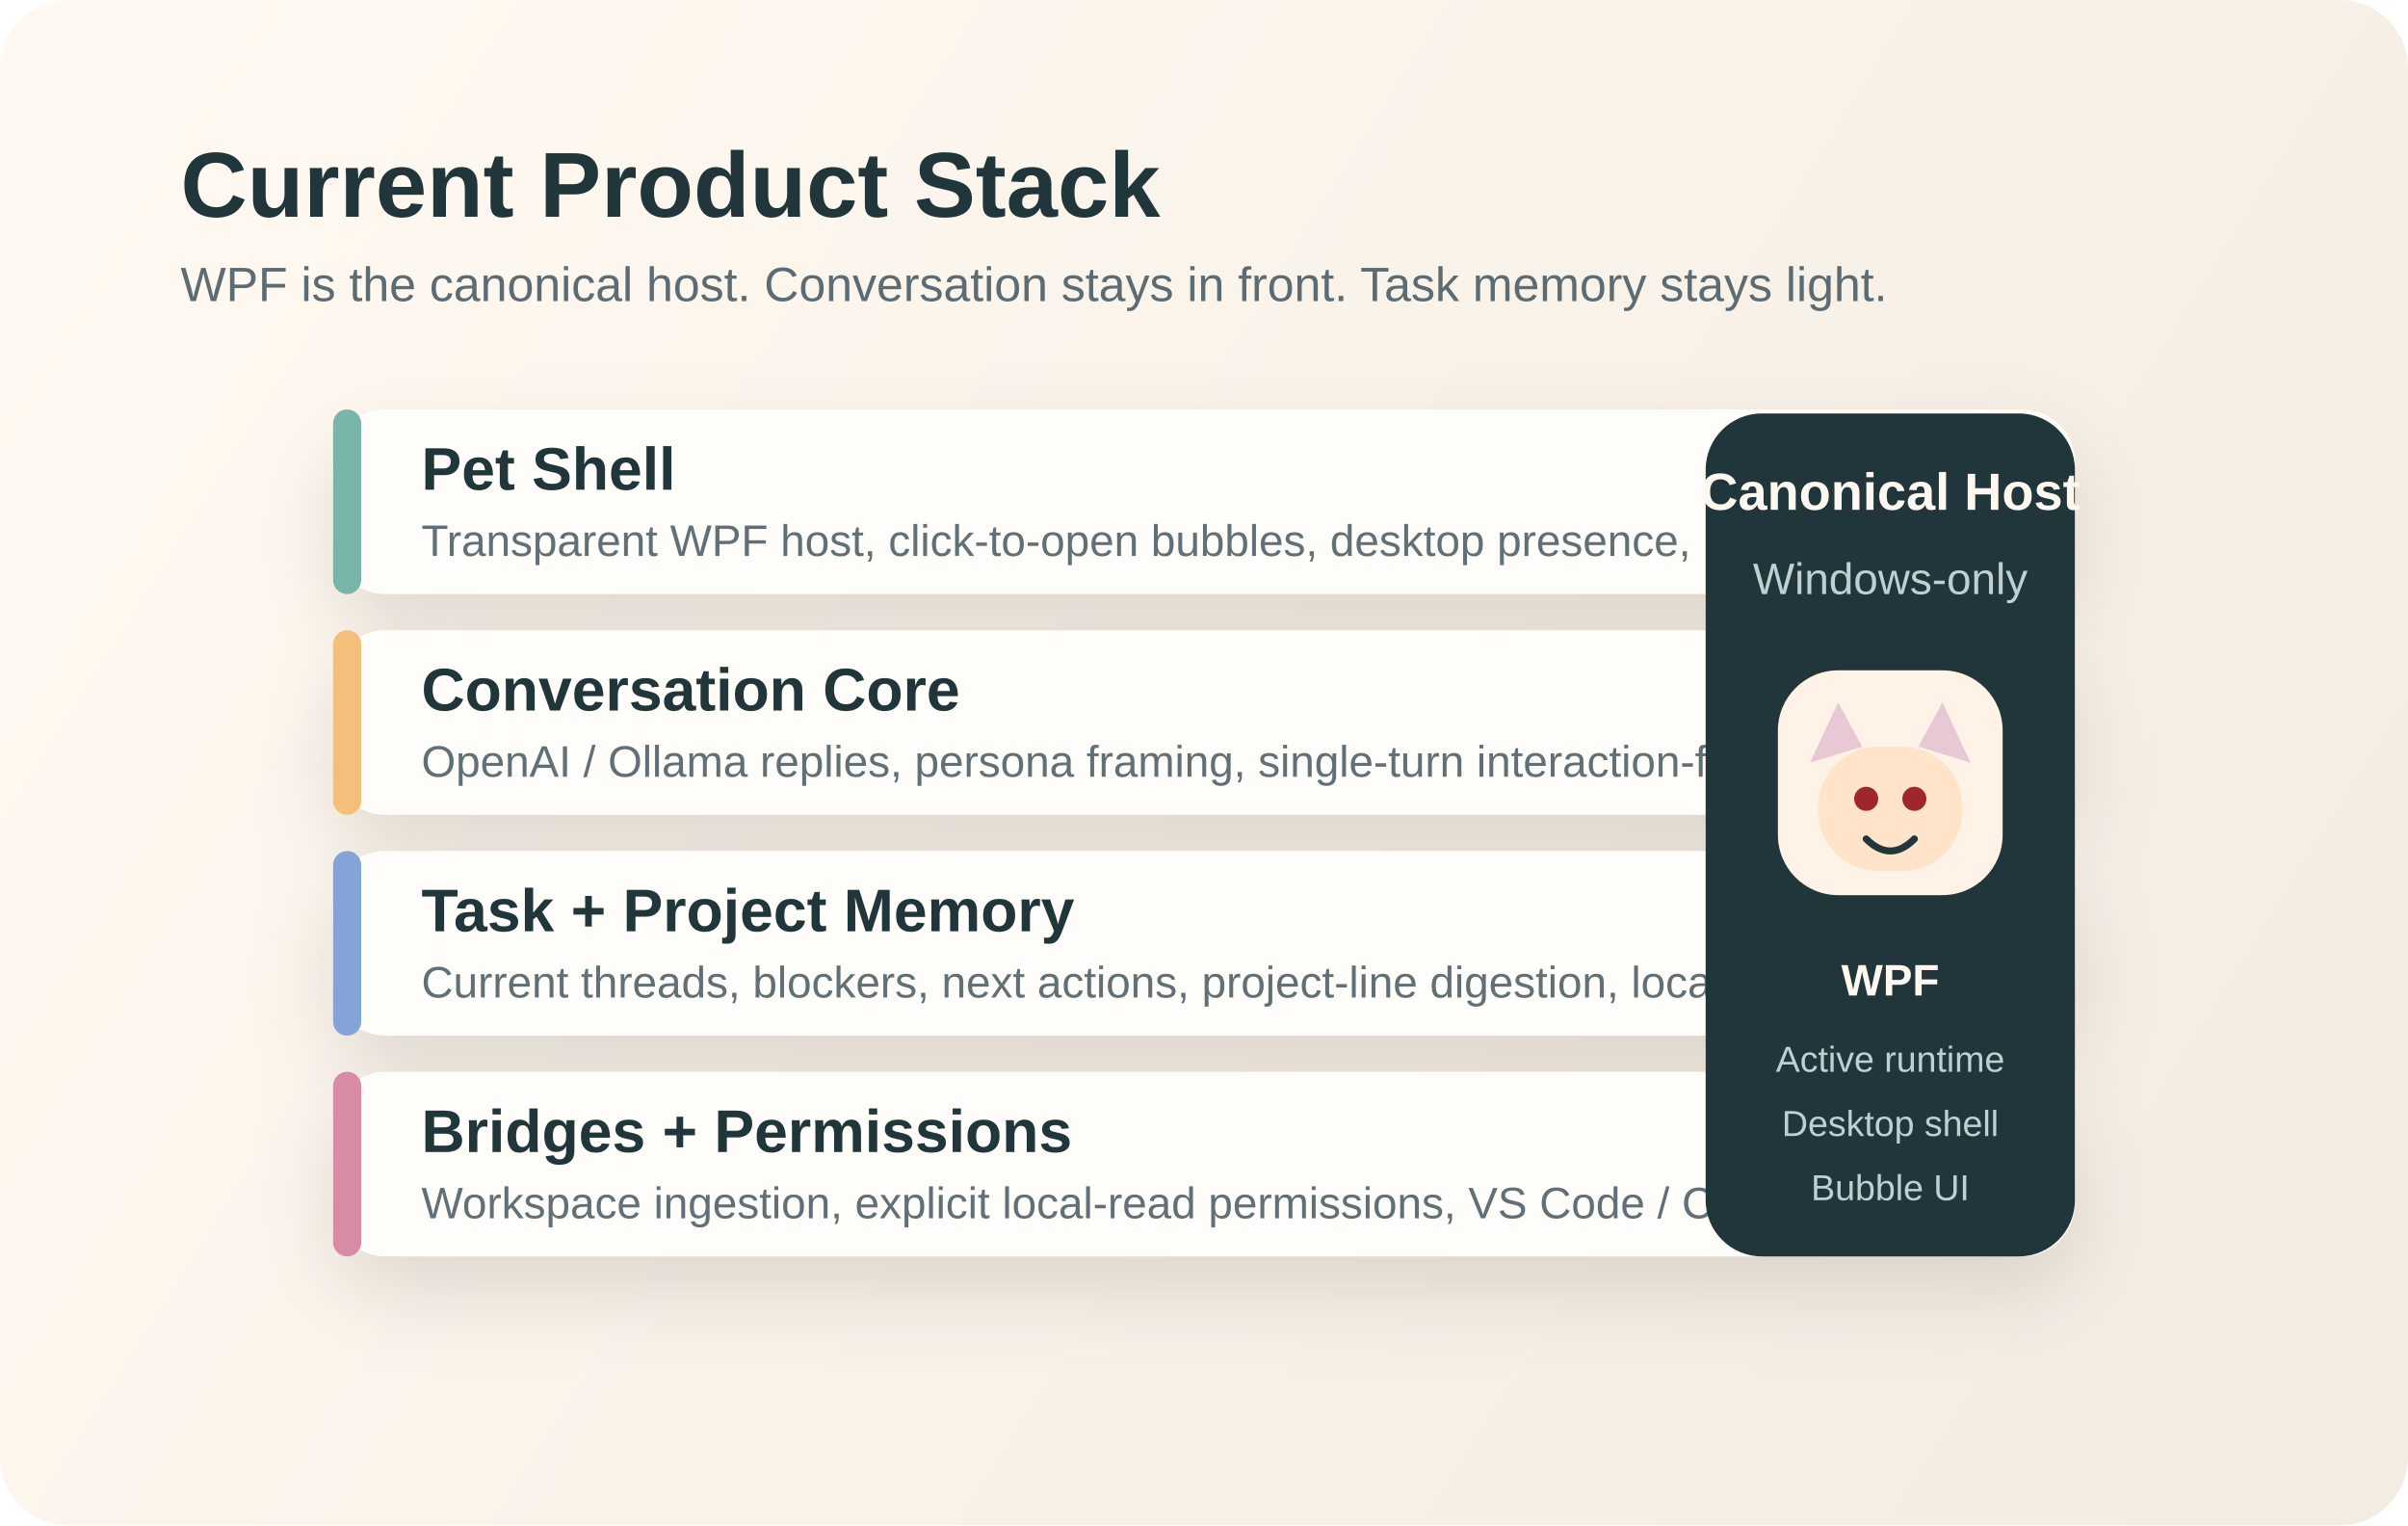
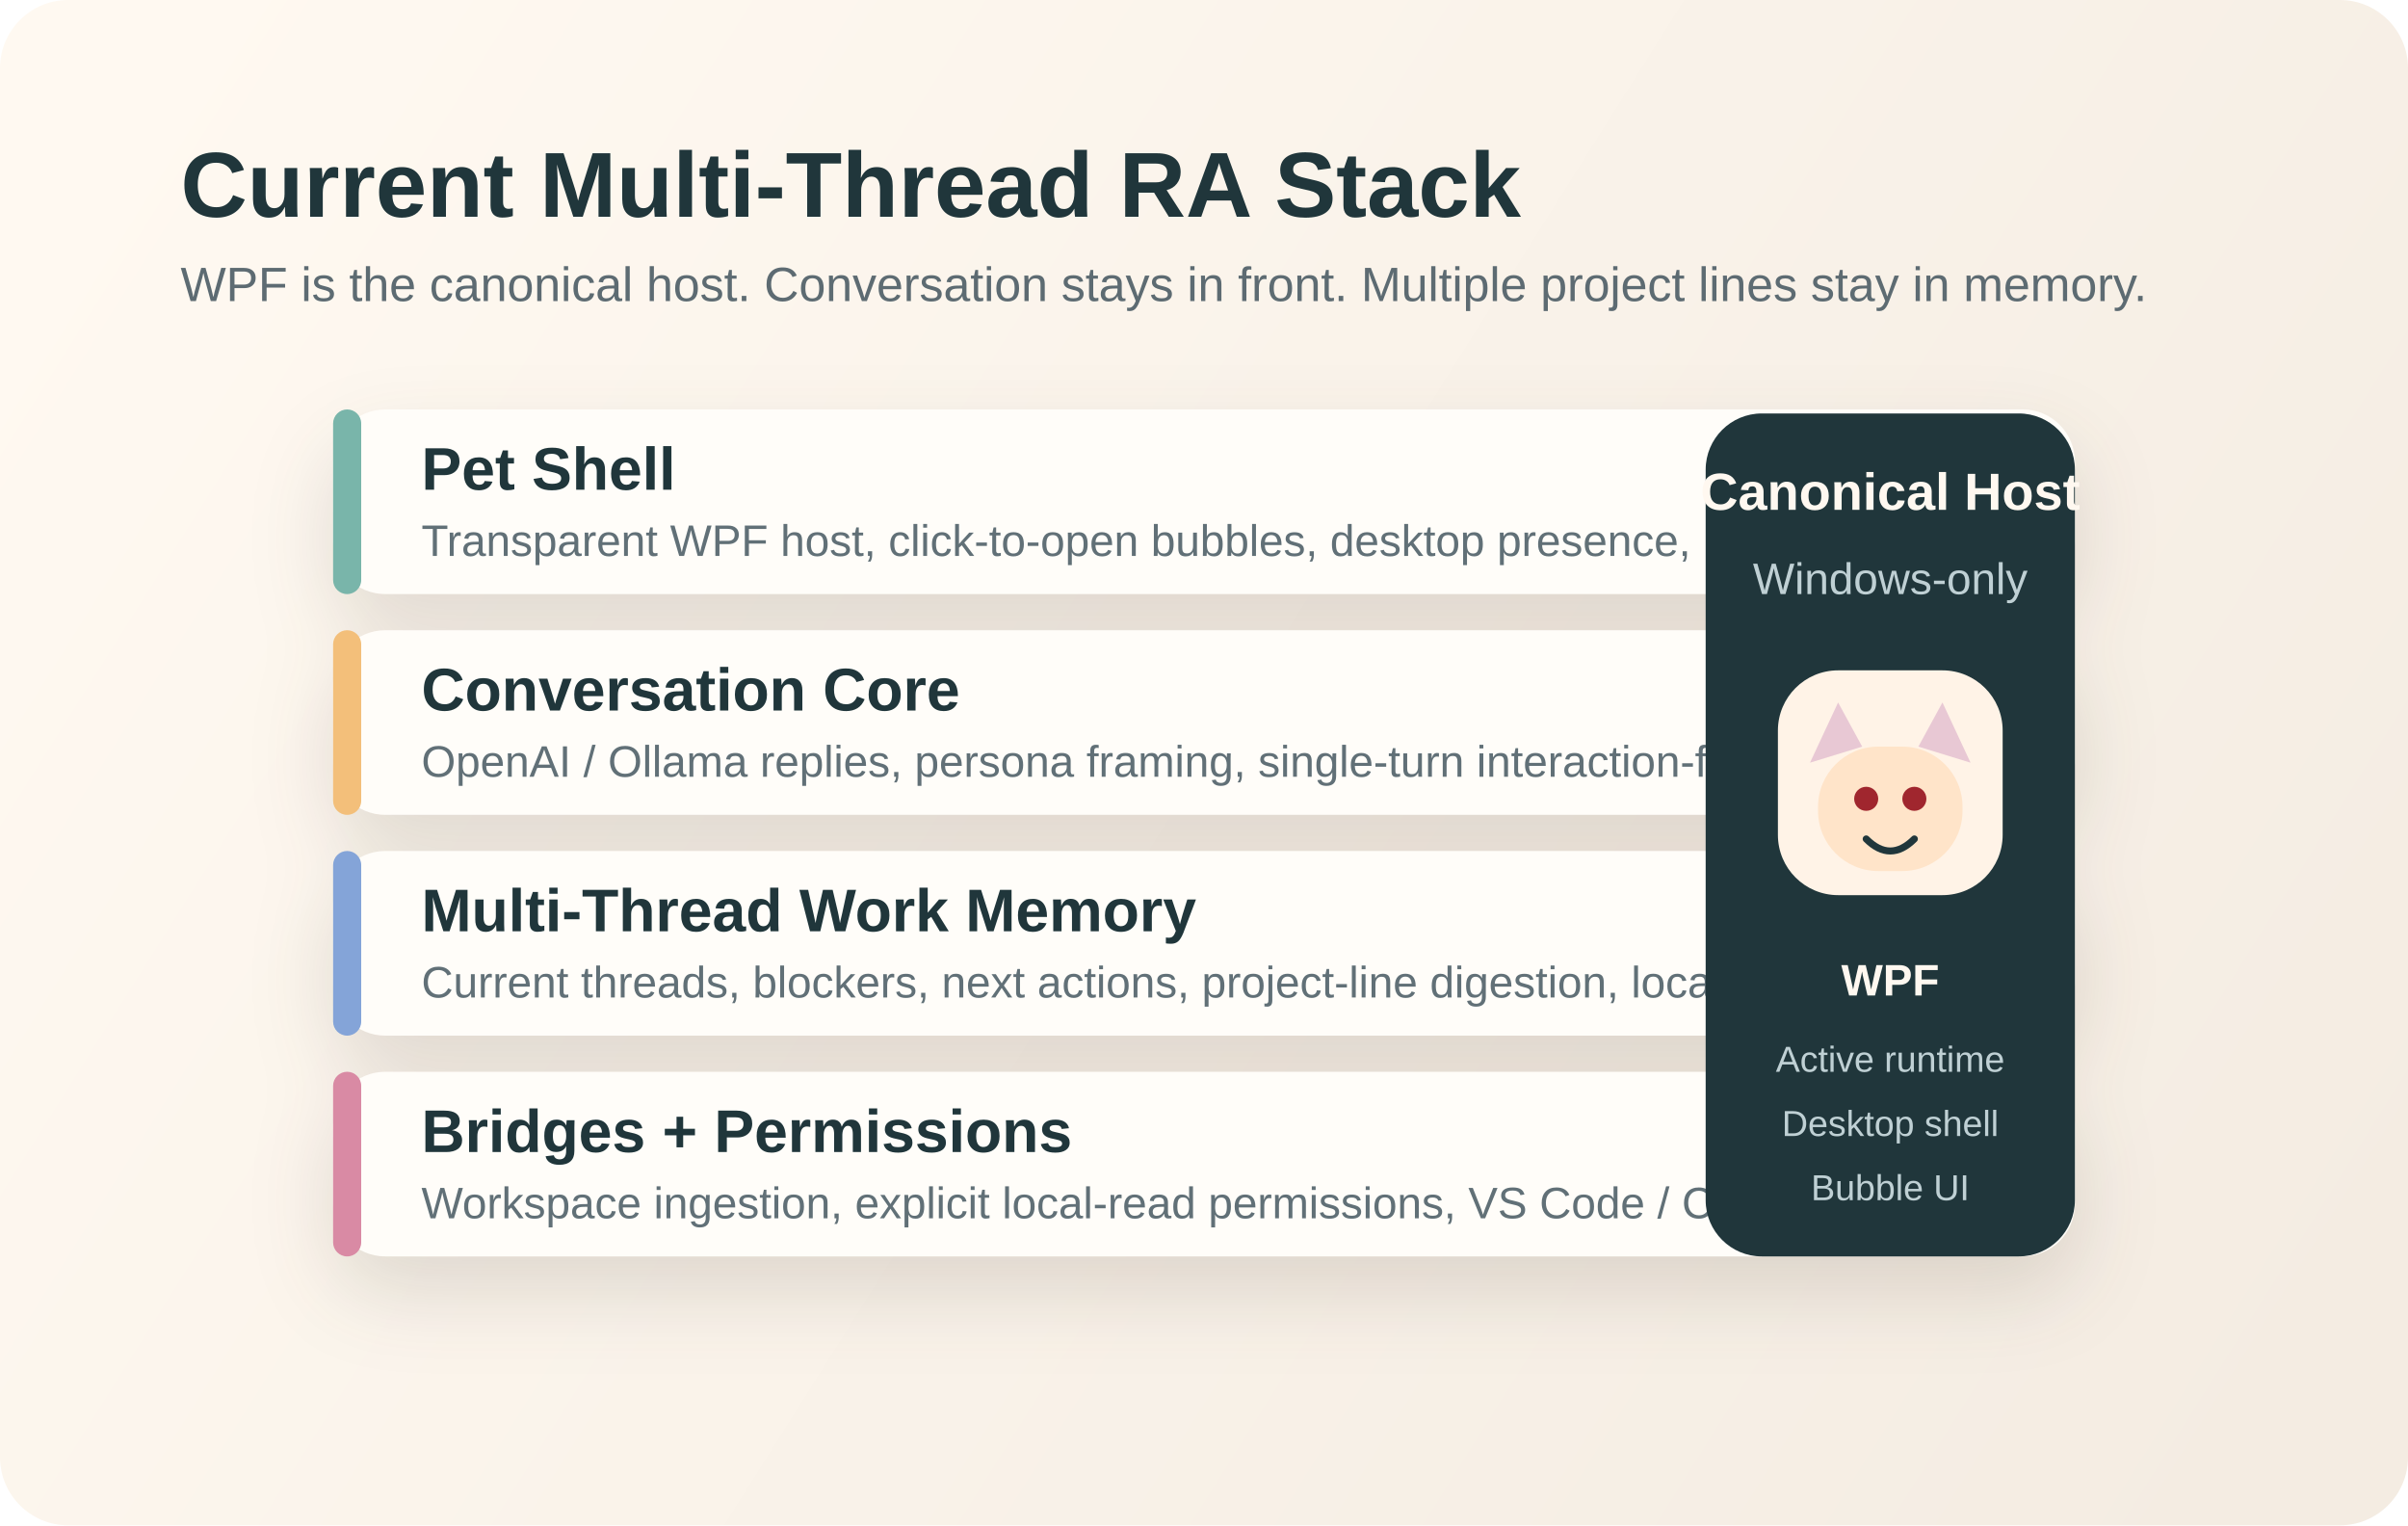
<svg xmlns="http://www.w3.org/2000/svg" width="1200" height="760" viewBox="0 0 1200 760" fill="none">
  <defs>
    <linearGradient id="stackBg" x1="60" y1="40" x2="1140" y2="720" gradientUnits="userSpaceOnUse">
      <stop stop-color="#FFF9F1" />
      <stop offset="1" stop-color="#F4ECE2" />
    </linearGradient>
    <filter id="softShadow" x="126" y="76" width="948" height="616" filterUnits="userSpaceOnUse" color-interpolation-filters="sRGB">
      <feFlood flood-opacity="0" result="BackgroundImageFix" />
      <feColorMatrix in="SourceAlpha" type="matrix" values="0 0 0 0 0 0 0 0 0 0 0 0 0 0 0 0 0 0 127 0" result="hardAlpha" />
      <feOffset dy="18" />
      <feGaussianBlur stdDeviation="20" />
      <feColorMatrix type="matrix" values="0 0 0 0 0.224 0 0 0 0 0.173 0 0 0 0 0.129 0 0 0 0.14 0" />
      <feBlend mode="normal" in2="BackgroundImageFix" result="effect1_dropShadow_1_2" />
      <feBlend mode="normal" in="SourceGraphic" in2="effect1_dropShadow_1_2" result="shape" />
    </filter>
  </defs>
  <rect width="1200" height="760" rx="34" fill="url(#stackBg)" />
-   <text x="90" y="108" fill="#20363B" font-family="Segoe UI, Arial, sans-serif" font-size="46" font-weight="700">Current Product Stack</text>
-   <text x="90" y="150" fill="#5D6B72" font-family="Segoe UI, Arial, sans-serif" font-size="24">WPF is the canonical host. Conversation stays in front. Task memory stays light.</text>
+   <text x="90" y="108" fill="#20363B" font-family="Segoe UI, Arial, sans-serif" font-size="46" font-weight="700">Current Multi-Thread RA Stack</text>
+   <text x="90" y="150" fill="#5D6B72" font-family="Segoe UI, Arial, sans-serif" font-size="24">WPF is the canonical host. Conversation stays in front. Multiple project lines stay in memory.</text>
  <g filter="url(#softShadow)">
    <rect x="166" y="204" width="868" height="92" rx="26" fill="#FFFDF9" />
    <rect x="166" y="314" width="868" height="92" rx="26" fill="#FFFDF9" />
    <rect x="166" y="424" width="868" height="92" rx="26" fill="#FFFDF9" />
    <rect x="166" y="534" width="868" height="92" rx="26" fill="#FFFDF9" />
  </g>
  <rect x="166" y="204" width="14" height="92" rx="7" fill="#79B5AA" />
  <rect x="166" y="314" width="14" height="92" rx="7" fill="#F3BF7A" />
  <rect x="166" y="424" width="14" height="92" rx="7" fill="#84A4D8" />
  <rect x="166" y="534" width="14" height="92" rx="7" fill="#D98AA4" />
  <text x="210" y="244" fill="#20363B" font-family="Segoe UI, Arial, sans-serif" font-size="30" font-weight="700">Pet Shell</text>
  <text x="210" y="277" fill="#617077" font-family="Segoe UI, Arial, sans-serif" font-size="22">Transparent WPF host, click-to-open bubbles, desktop presence, right-click menu</text>
  <text x="210" y="354" fill="#20363B" font-family="Segoe UI, Arial, sans-serif" font-size="30" font-weight="700">Conversation Core</text>
  <text x="210" y="387" fill="#617077" font-family="Segoe UI, Arial, sans-serif" font-size="22">OpenAI / Ollama replies, persona framing, single-turn interaction-first UX</text>
-   <text x="210" y="464" fill="#20363B" font-family="Segoe UI, Arial, sans-serif" font-size="30" font-weight="700">Task + Project Memory</text>
+   <text x="210" y="464" fill="#20363B" font-family="Segoe UI, Arial, sans-serif" font-size="30" font-weight="700">Multi-Thread Work Memory</text>
  <text x="210" y="497" fill="#617077" font-family="Segoe UI, Arial, sans-serif" font-size="22">Current threads, blockers, next actions, project-line digestion, local stores</text>
  <text x="210" y="574" fill="#20363B" font-family="Segoe UI, Arial, sans-serif" font-size="30" font-weight="700">Bridges + Permissions</text>
  <text x="210" y="607" fill="#617077" font-family="Segoe UI, Arial, sans-serif" font-size="22">Workspace ingestion, explicit local-read permissions, VS Code / Codex dispatch</text>
  <g>
    <rect x="850" y="206" width="184" height="420" rx="28" fill="#20363B" />
    <text x="942" y="254" text-anchor="middle" fill="#FFF8F0" font-family="Segoe UI, Arial, sans-serif" font-size="26" font-weight="700">Canonical Host</text>
    <text x="942" y="296" text-anchor="middle" fill="#BFD0D4" font-family="Segoe UI, Arial, sans-serif" font-size="22">Windows-only</text>
    <rect x="886" y="334" width="112" height="112" rx="30" fill="#FFF3E7" />
    <path d="M916 350 L902 380 L928 372 Z" fill="#E8C8D4" />
    <path d="M968 350 L956 372 L982 380 Z" fill="#E8C8D4" />
    <rect x="906" y="372" width="72" height="62" rx="30" fill="#FFE4C9" />
    <circle cx="930" cy="398" r="6" fill="#A0262E" />
    <circle cx="954" cy="398" r="6" fill="#A0262E" />
    <path d="M930 418 C938 426 946 426 954 418" stroke="#20363B" stroke-width="3.5" stroke-linecap="round" />
    <text x="942" y="496" text-anchor="middle" fill="#FFF8F0" font-family="Segoe UI, Arial, sans-serif" font-size="22" font-weight="700">WPF</text>
    <text x="942" y="534" text-anchor="middle" fill="#BFD0D4" font-family="Segoe UI, Arial, sans-serif" font-size="18">Active runtime</text>
    <text x="942" y="566" text-anchor="middle" fill="#BFD0D4" font-family="Segoe UI, Arial, sans-serif" font-size="18">Desktop shell</text>
    <text x="942" y="598" text-anchor="middle" fill="#BFD0D4" font-family="Segoe UI, Arial, sans-serif" font-size="18">Bubble UI</text>
  </g>
</svg>
